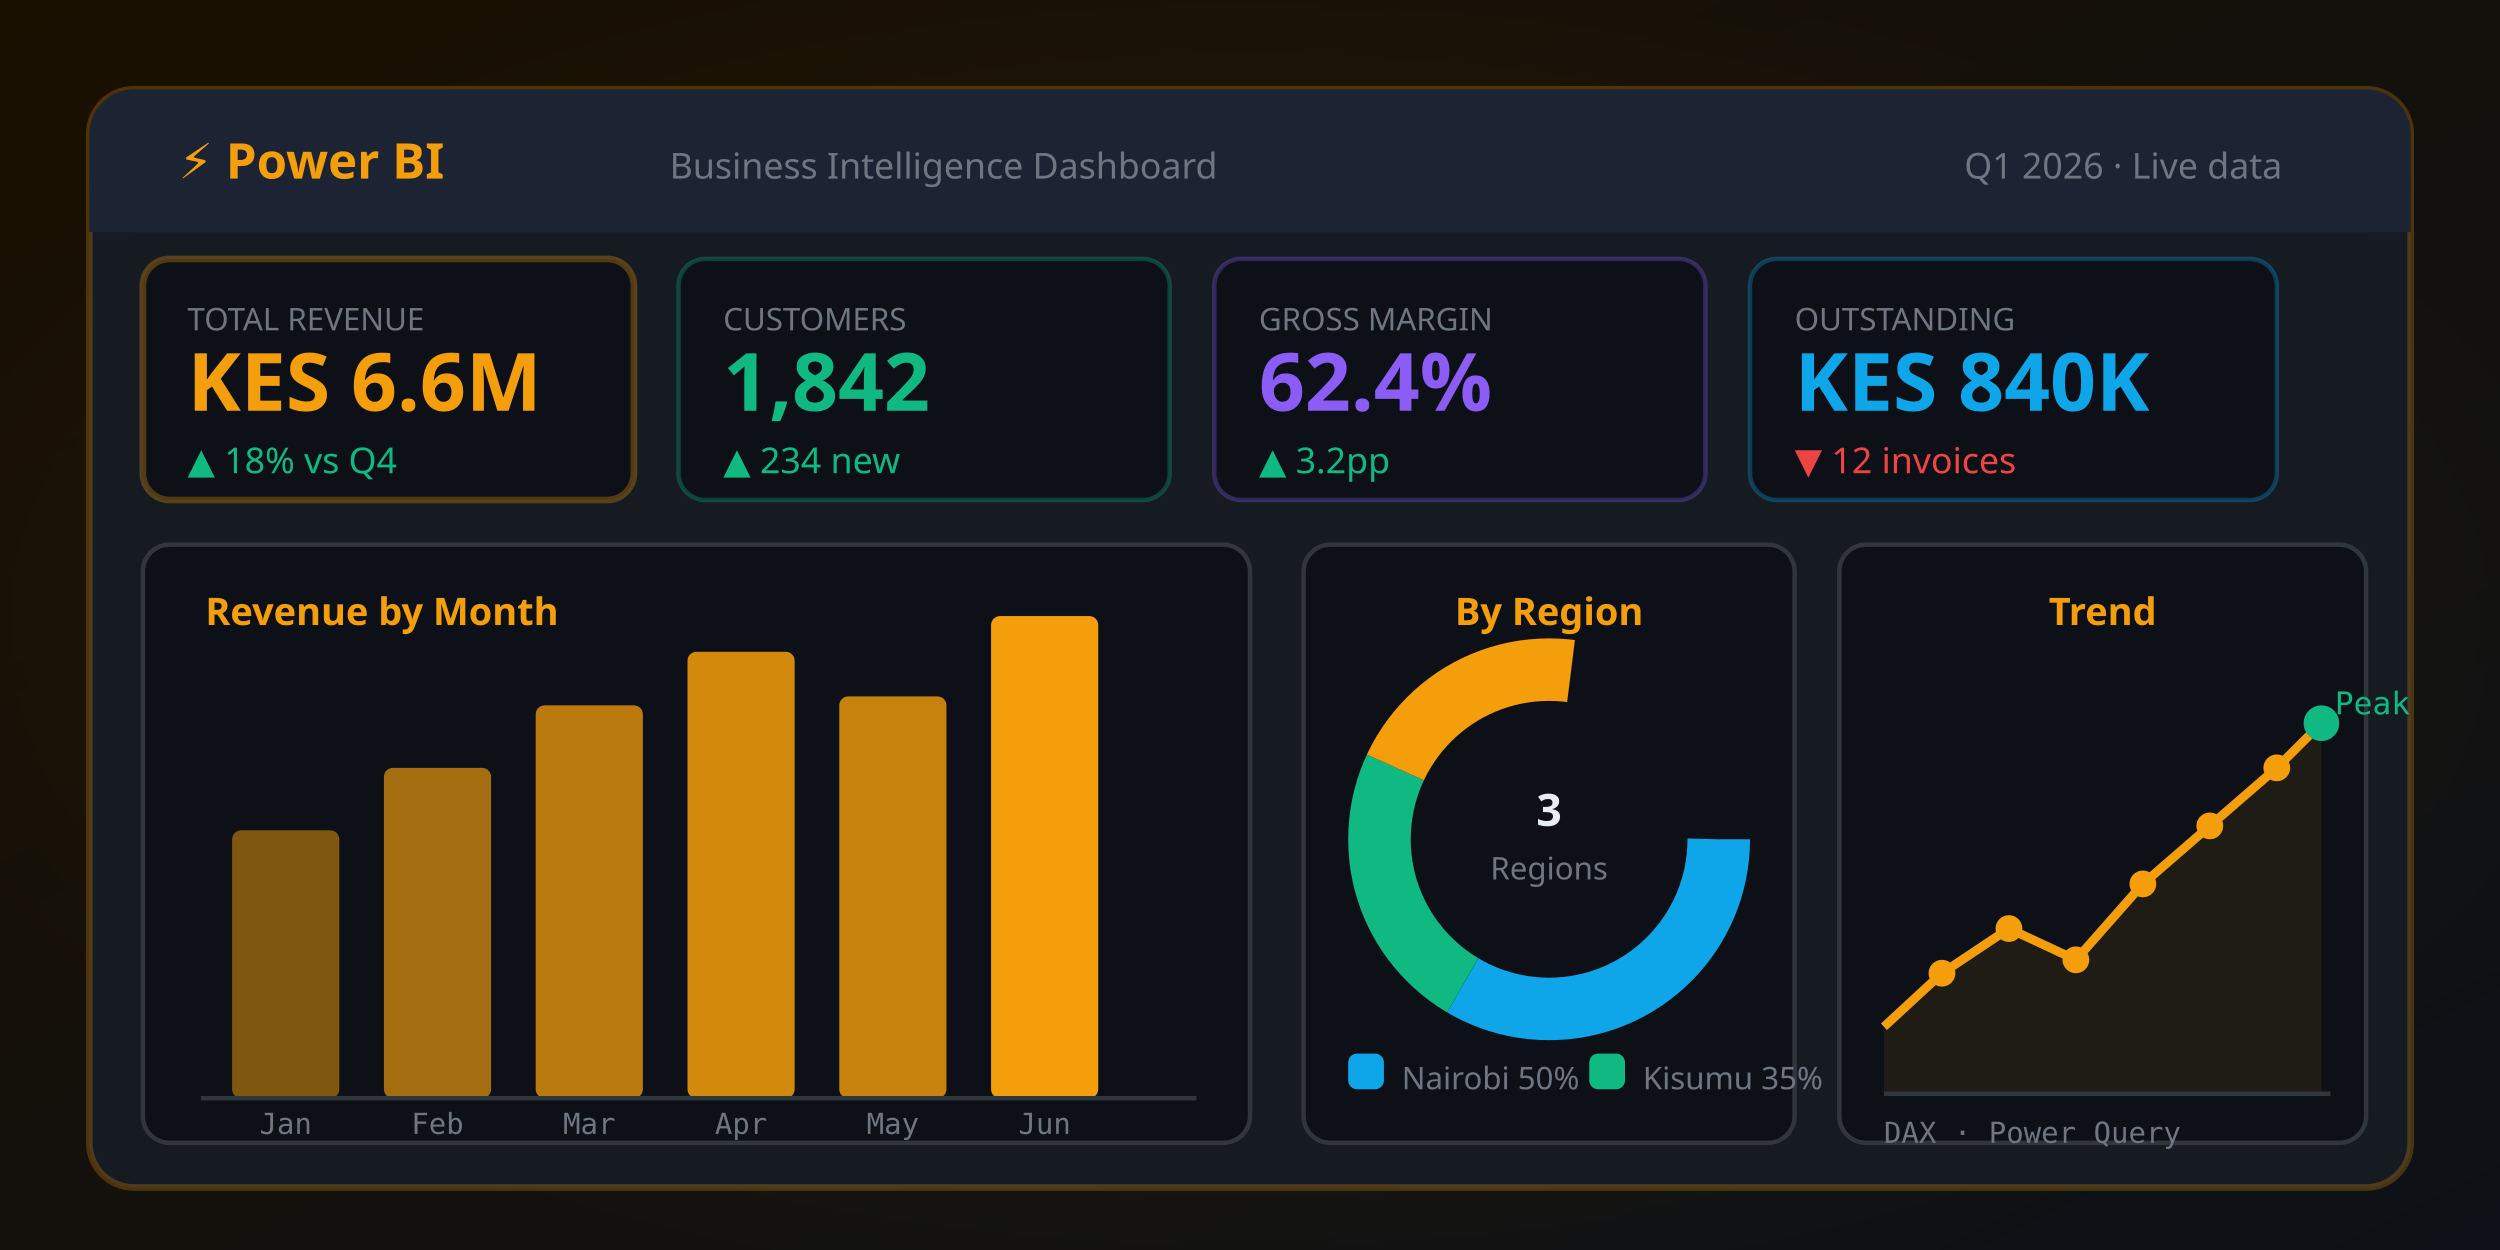
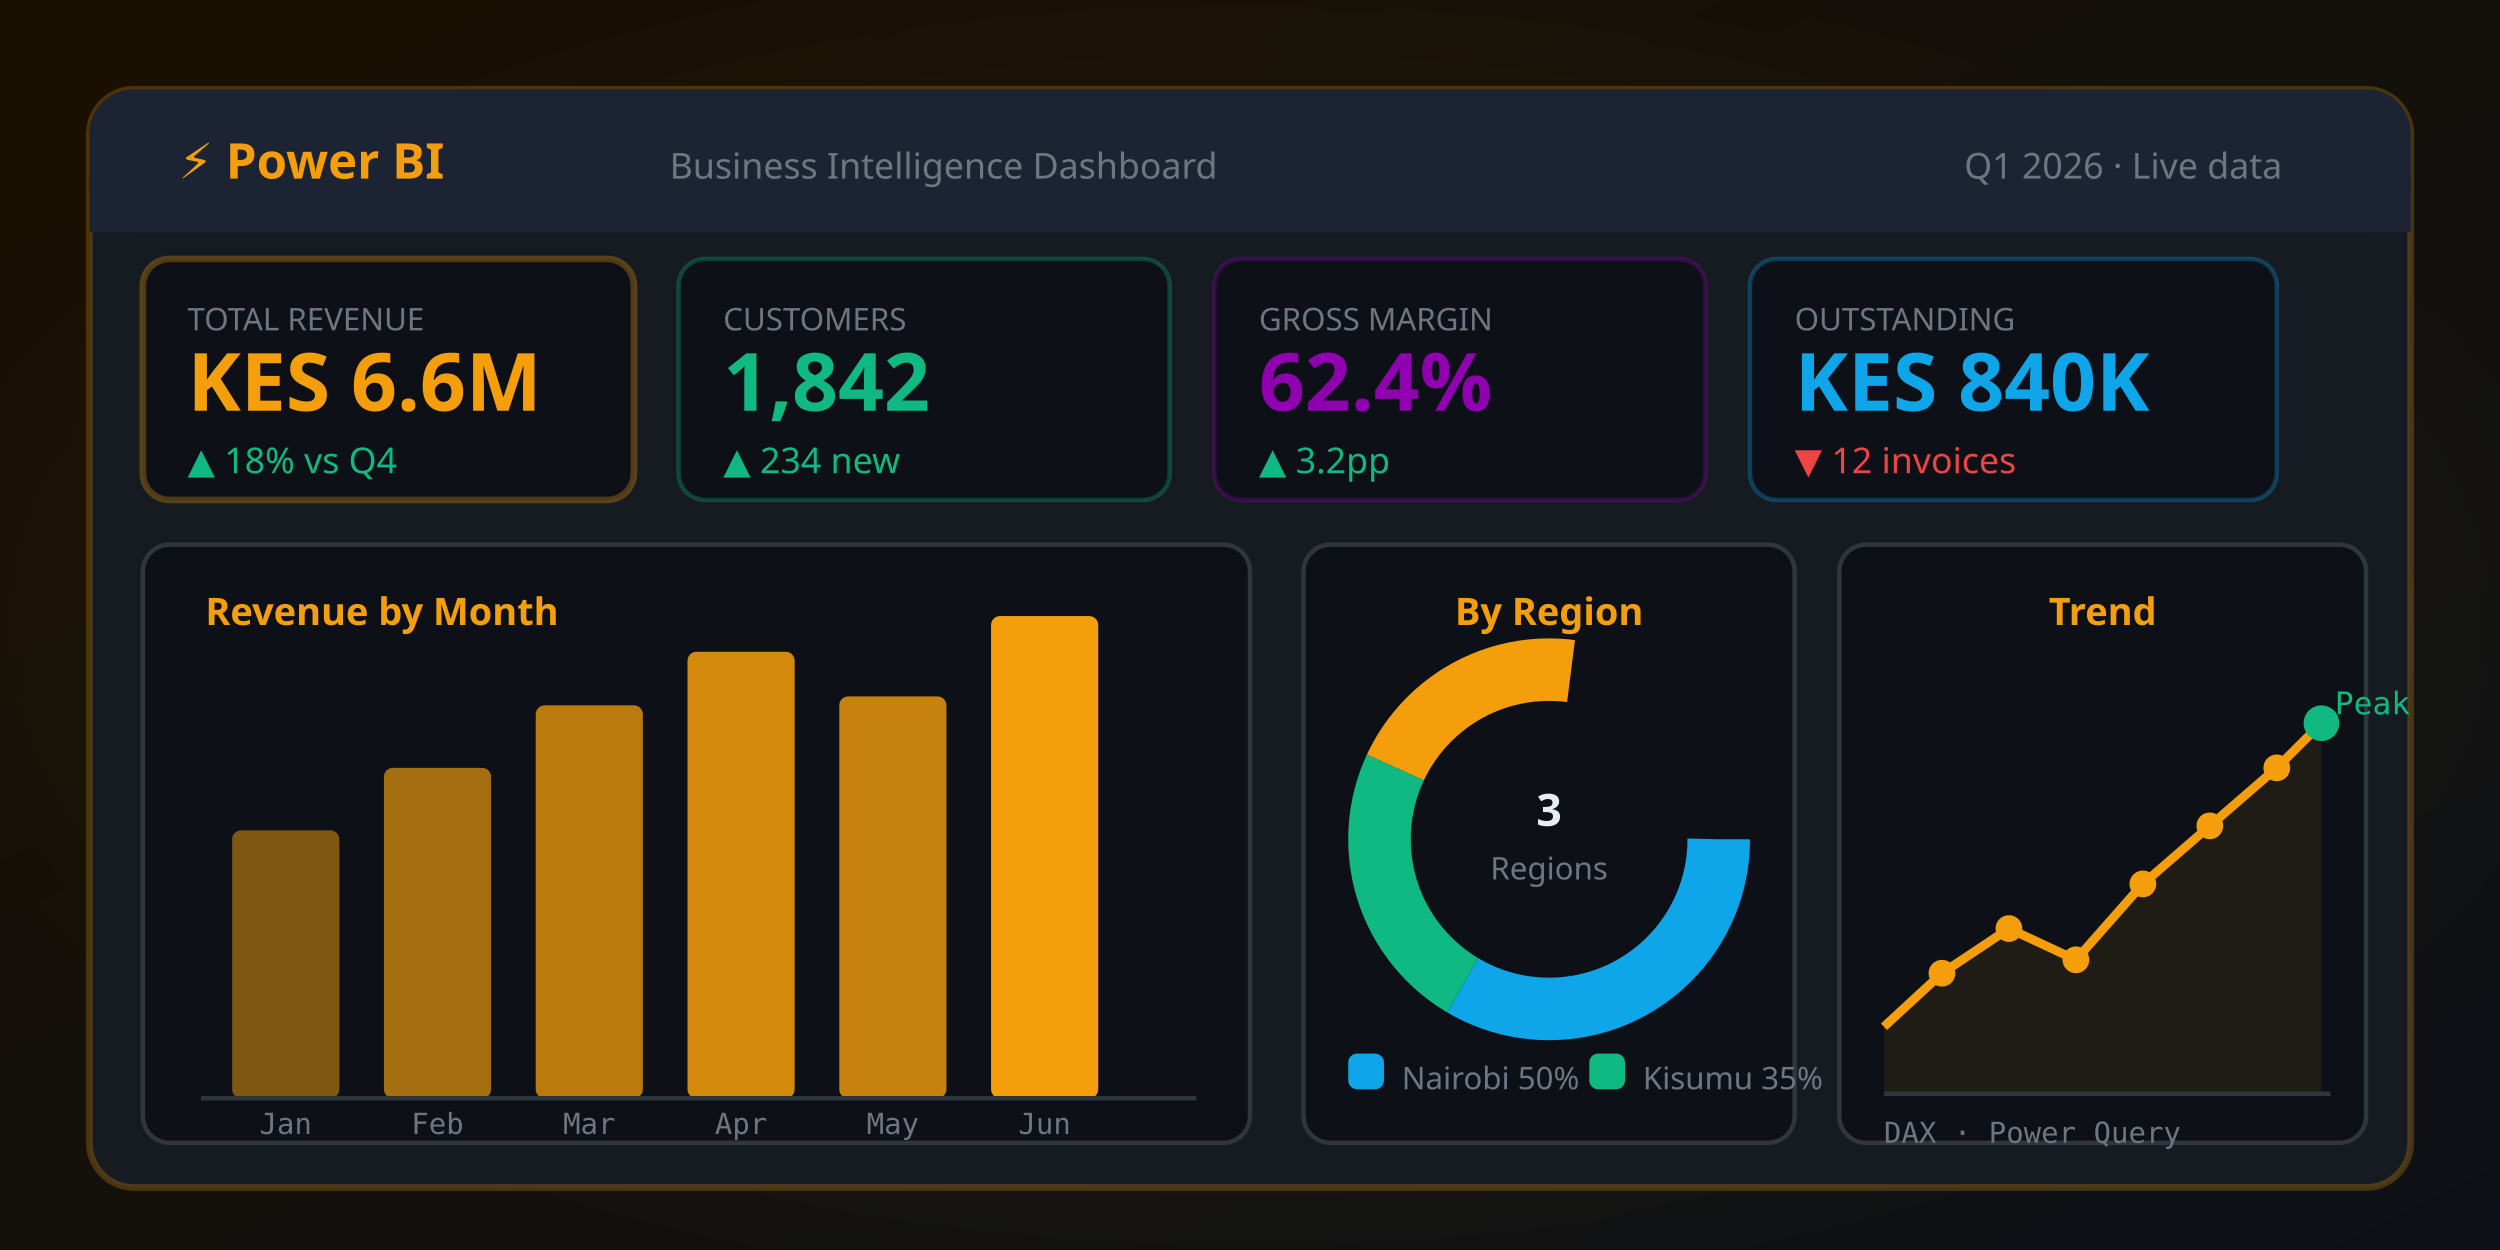
<svg xmlns="http://www.w3.org/2000/svg" viewBox="0 0 560 280">
  <defs>
    <linearGradient id="bg" x1="0%" y1="0%" x2="100%" y2="100%">
      <stop offset="0%" stop-color="#1a1000" />
      <stop offset="100%" stop-color="#0d1117" />
    </linearGradient>
    <radialGradient id="glow" cx="50%" cy="50%" r="55%">
      <stop offset="0%" stop-color="#F59E0B" stop-opacity="0.09" />
      <stop offset="100%" stop-color="#F59E0B" stop-opacity="0" />
    </radialGradient>
  </defs>
  <rect width="560" height="280" fill="url(#bg)" />
  <rect width="560" height="280" fill="url(#glow)" />
  <rect x="20" y="20" width="520" height="246" rx="10" fill="#161b22" stroke="#F59E0B" stroke-opacity="0.25" stroke-width="1.5" />
  <rect x="20" y="20" width="520" height="32" rx="10" fill="#1c2333" />
  <rect x="20" y="40" width="520" height="12" fill="#1c2333" />
  <text x="40" y="40" fill="#F59E0B" font-family="sans-serif" font-size="11" font-weight="bold">⚡ Power BI</text>
  <text x="150" y="40" fill="#6e7681" font-family="sans-serif" font-size="8">Business Intelligence Dashboard</text>
  <text x="440" y="40" fill="#6e7681" font-family="sans-serif" font-size="8">Q1 2026 · Live data</text>
  <rect x="32" y="58" width="110" height="54" rx="6" fill="#0d1117" stroke="#F59E0B" stroke-opacity="0.3" stroke-width="1.5" />
  <text x="42" y="74" fill="#6e7681" font-family="sans-serif" font-size="7">TOTAL REVENUE</text>
  <text x="42" y="92" fill="#F59E0B" font-family="sans-serif" font-size="18" font-weight="bold">KES 6.6M</text>
  <text x="42" y="106" fill="#10B981" font-family="sans-serif" font-size="8">▲ 18% vs Q4</text>
  <rect x="152" y="58" width="110" height="54" rx="6" fill="#0d1117" stroke="#10B981" stroke-opacity="0.3" stroke-width="1" />
  <text x="162" y="74" fill="#6e7681" font-family="sans-serif" font-size="7">CUSTOMERS</text>
  <text x="162" y="92" fill="#10B981" font-family="sans-serif" font-size="18" font-weight="bold">1,842</text>
  <text x="162" y="106" fill="#10B981" font-family="sans-serif" font-size="8">▲ 234 new</text>
-   <rect x="272" y="58" width="110" height="54" rx="6" fill="#0d1117" stroke="#8b5cf6" stroke-opacity="0.3" stroke-width="1" />
+   <rect x="272" y="58" width="110" height="54" rx="6" fill="#0d1117" stroke="#9100B0" stroke-opacity="0.3" stroke-width="1" />
  <text x="282" y="74" fill="#6e7681" font-family="sans-serif" font-size="7">GROSS MARGIN</text>
-   <text x="282" y="92" fill="#8b5cf6" font-family="sans-serif" font-size="18" font-weight="bold">62.4%</text>
+   <text x="282" y="92" fill="#9100B0" font-family="sans-serif" font-size="18" font-weight="bold">62.4%</text>
  <text x="282" y="106" fill="#10B981" font-family="sans-serif" font-size="8">▲ 3.2pp</text>
  <rect x="392" y="58" width="118" height="54" rx="6" fill="#0d1117" stroke="#0EA5E9" stroke-opacity="0.3" stroke-width="1" />
  <text x="402" y="74" fill="#6e7681" font-family="sans-serif" font-size="7">OUTSTANDING</text>
  <text x="402" y="92" fill="#0EA5E9" font-family="sans-serif" font-size="18" font-weight="bold">KES 840K</text>
  <text x="402" y="106" fill="#ef4444" font-family="sans-serif" font-size="8">▼ 12 invoices</text>
  <rect x="32" y="122" width="248" height="134" rx="6" fill="#0d1117" stroke="#30363d" stroke-width="1" />
  <text x="46" y="140" fill="#F59E0B" font-family="sans-serif" font-size="8.5" font-weight="bold">Revenue by Month</text>
  <rect x="52" y="186" width="24" height="60" rx="2" fill="#F59E0B" fill-opacity="0.5" />
  <rect x="86" y="172" width="24" height="74" rx="2" fill="#F59E0B" fill-opacity="0.65" />
  <rect x="120" y="158" width="24" height="88" rx="2" fill="#F59E0B" fill-opacity="0.75" />
  <rect x="154" y="146" width="24" height="100" rx="2" fill="#F59E0B" fill-opacity="0.85" />
  <rect x="188" y="156" width="24" height="90" rx="2" fill="#F59E0B" fill-opacity="0.8" />
  <rect x="222" y="138" width="24" height="108" rx="2" fill="#F59E0B" />
  <line x1="45" y1="246" x2="268" y2="246" stroke="#30363d" stroke-width="1" />
  <text x="64" y="254" fill="#6e7681" font-family="monospace" font-size="6.5" text-anchor="middle">Jan</text>
  <text x="98" y="254" fill="#6e7681" font-family="monospace" font-size="6.5" text-anchor="middle">Feb</text>
  <text x="132" y="254" fill="#6e7681" font-family="monospace" font-size="6.5" text-anchor="middle">Mar</text>
  <text x="166" y="254" fill="#6e7681" font-family="monospace" font-size="6.5" text-anchor="middle">Apr</text>
  <text x="200" y="254" fill="#6e7681" font-family="monospace" font-size="6.5" text-anchor="middle">May</text>
  <text x="234" y="254" fill="#6e7681" font-family="monospace" font-size="6.5" text-anchor="middle">Jun</text>
  <rect x="292" y="122" width="110" height="134" rx="6" fill="#0d1117" stroke="#30363d" stroke-width="1" />
  <text x="347" y="140" fill="#F59E0B" font-family="sans-serif" font-size="8.5" text-anchor="middle" font-weight="bold">By Region</text>
  <circle cx="347" cy="188" r="38" fill="none" stroke="#0EA5E9" stroke-width="14" stroke-dasharray="80 160" />
  <circle cx="347" cy="188" r="38" fill="none" stroke="#10B981" stroke-width="14" stroke-dasharray="56 160" stroke-dashoffset="-80" />
  <circle cx="347" cy="188" r="38" fill="none" stroke="#F59E0B" stroke-width="14" stroke-dasharray="48 160" stroke-dashoffset="-136" />
  <circle cx="347" cy="188" r="22" fill="#0d1117" />
  <text x="347" y="185" fill="#e6edf3" font-family="sans-serif" font-size="10" text-anchor="middle" font-weight="bold">3</text>
  <text x="347" y="197" fill="#6e7681" font-family="sans-serif" font-size="7" text-anchor="middle">Regions</text>
  <rect x="302" y="236" width="8" height="8" rx="2" fill="#0EA5E9" />
  <text x="314" y="244" fill="#6e7681" font-family="sans-serif" font-size="7">Nairobi 50%</text>
  <rect x="356" y="236" width="8" height="8" rx="2" fill="#10B981" />
  <text x="368" y="244" fill="#6e7681" font-family="sans-serif" font-size="7">Kisumu 35%</text>
  <rect x="412" y="122" width="118" height="134" rx="6" fill="#0d1117" stroke="#30363d" stroke-width="1" />
  <text x="471" y="140" fill="#F59E0B" font-family="sans-serif" font-size="8.5" text-anchor="middle" font-weight="bold">Trend</text>
  <polyline points="422,230 435,218 450,208 465,215 480,198 495,185 510,172 520,162" fill="none" stroke="#F59E0B" stroke-width="2" />
  <polygon points="422,245 422,230 435,218 450,208 465,215 480,198 495,185 510,172 520,162 520,245" fill="#F59E0B" fill-opacity="0.08" />
  <circle cx="435" cy="218" r="3" fill="#F59E0B" />
  <circle cx="450" cy="208" r="3" fill="#F59E0B" />
  <circle cx="465" cy="215" r="3" fill="#F59E0B" />
  <circle cx="480" cy="198" r="3" fill="#F59E0B" />
  <circle cx="495" cy="185" r="3" fill="#F59E0B" />
  <circle cx="510" cy="172" r="3" fill="#F59E0B" />
  <circle cx="520" cy="162" r="3" fill="#10B981" stroke="#10B981" stroke-width="2" />
  <text x="523" y="160" fill="#10B981" font-family="monospace" font-size="7">Peak</text>
  <line x1="422" y1="245" x2="522" y2="245" stroke="#30363d" stroke-width="1" />
  <text x="422" y="256" fill="#6e7681" font-family="monospace" font-size="6.5">DAX · Power Query</text>
</svg>
